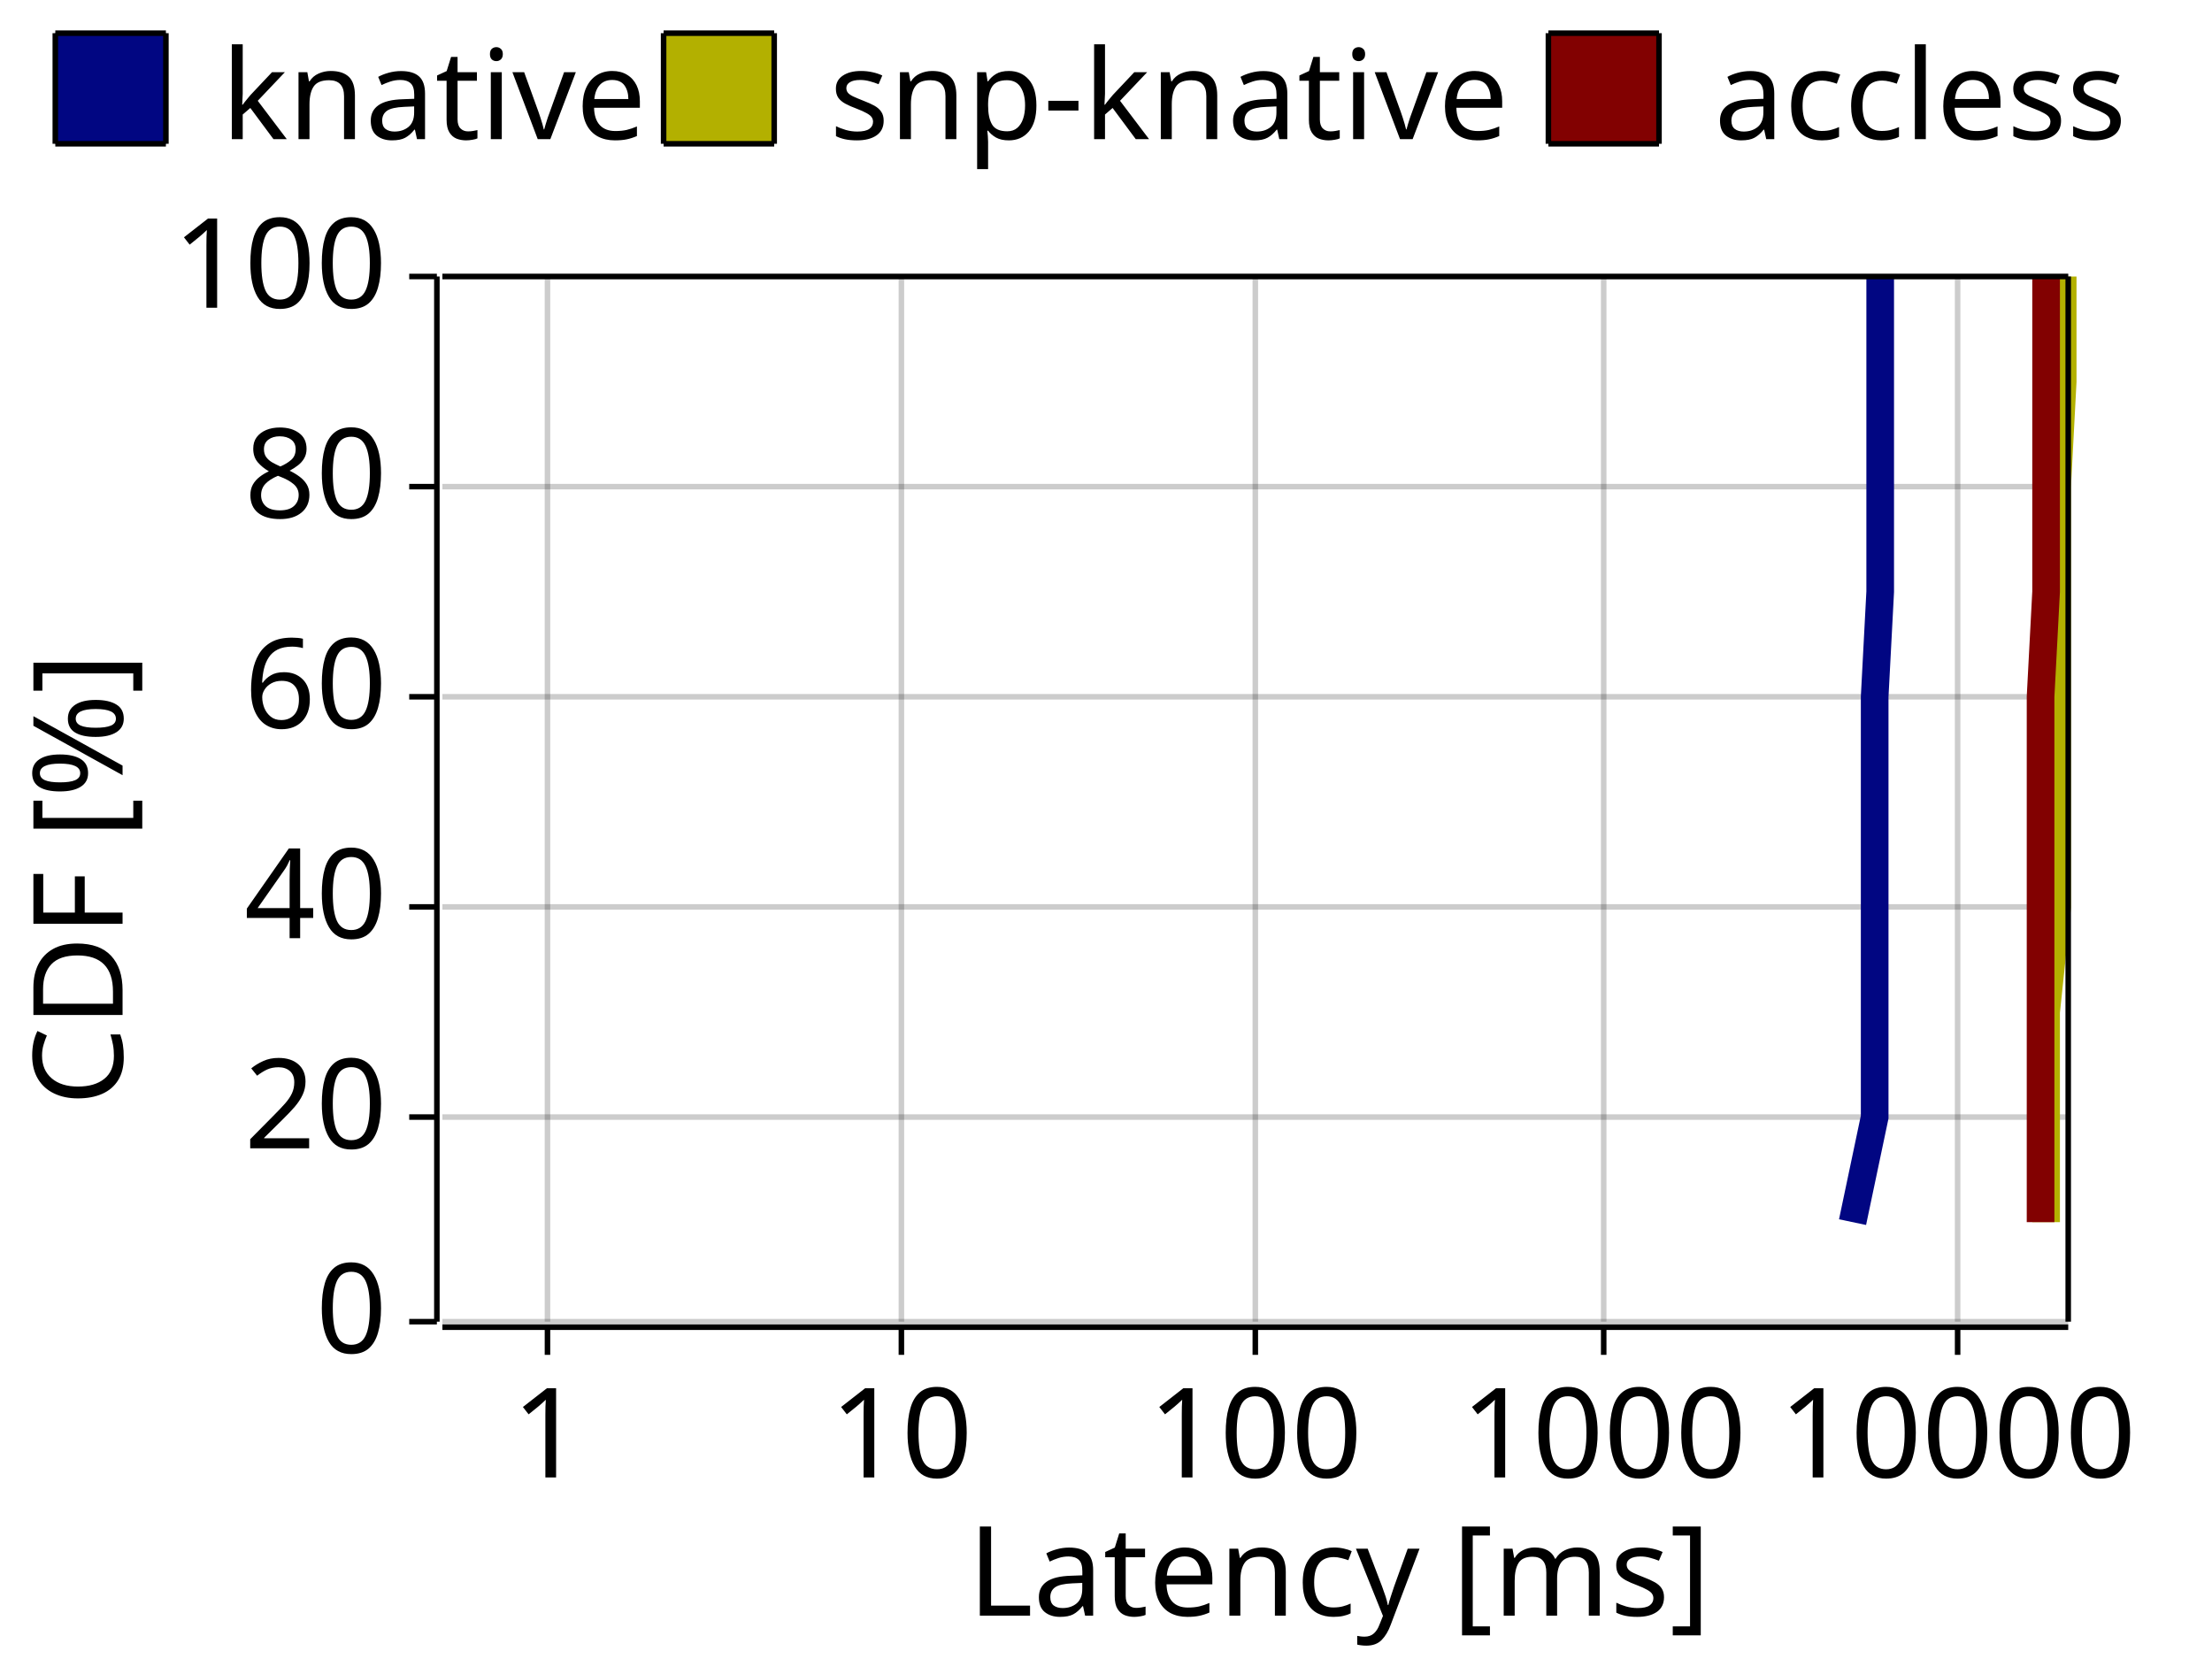
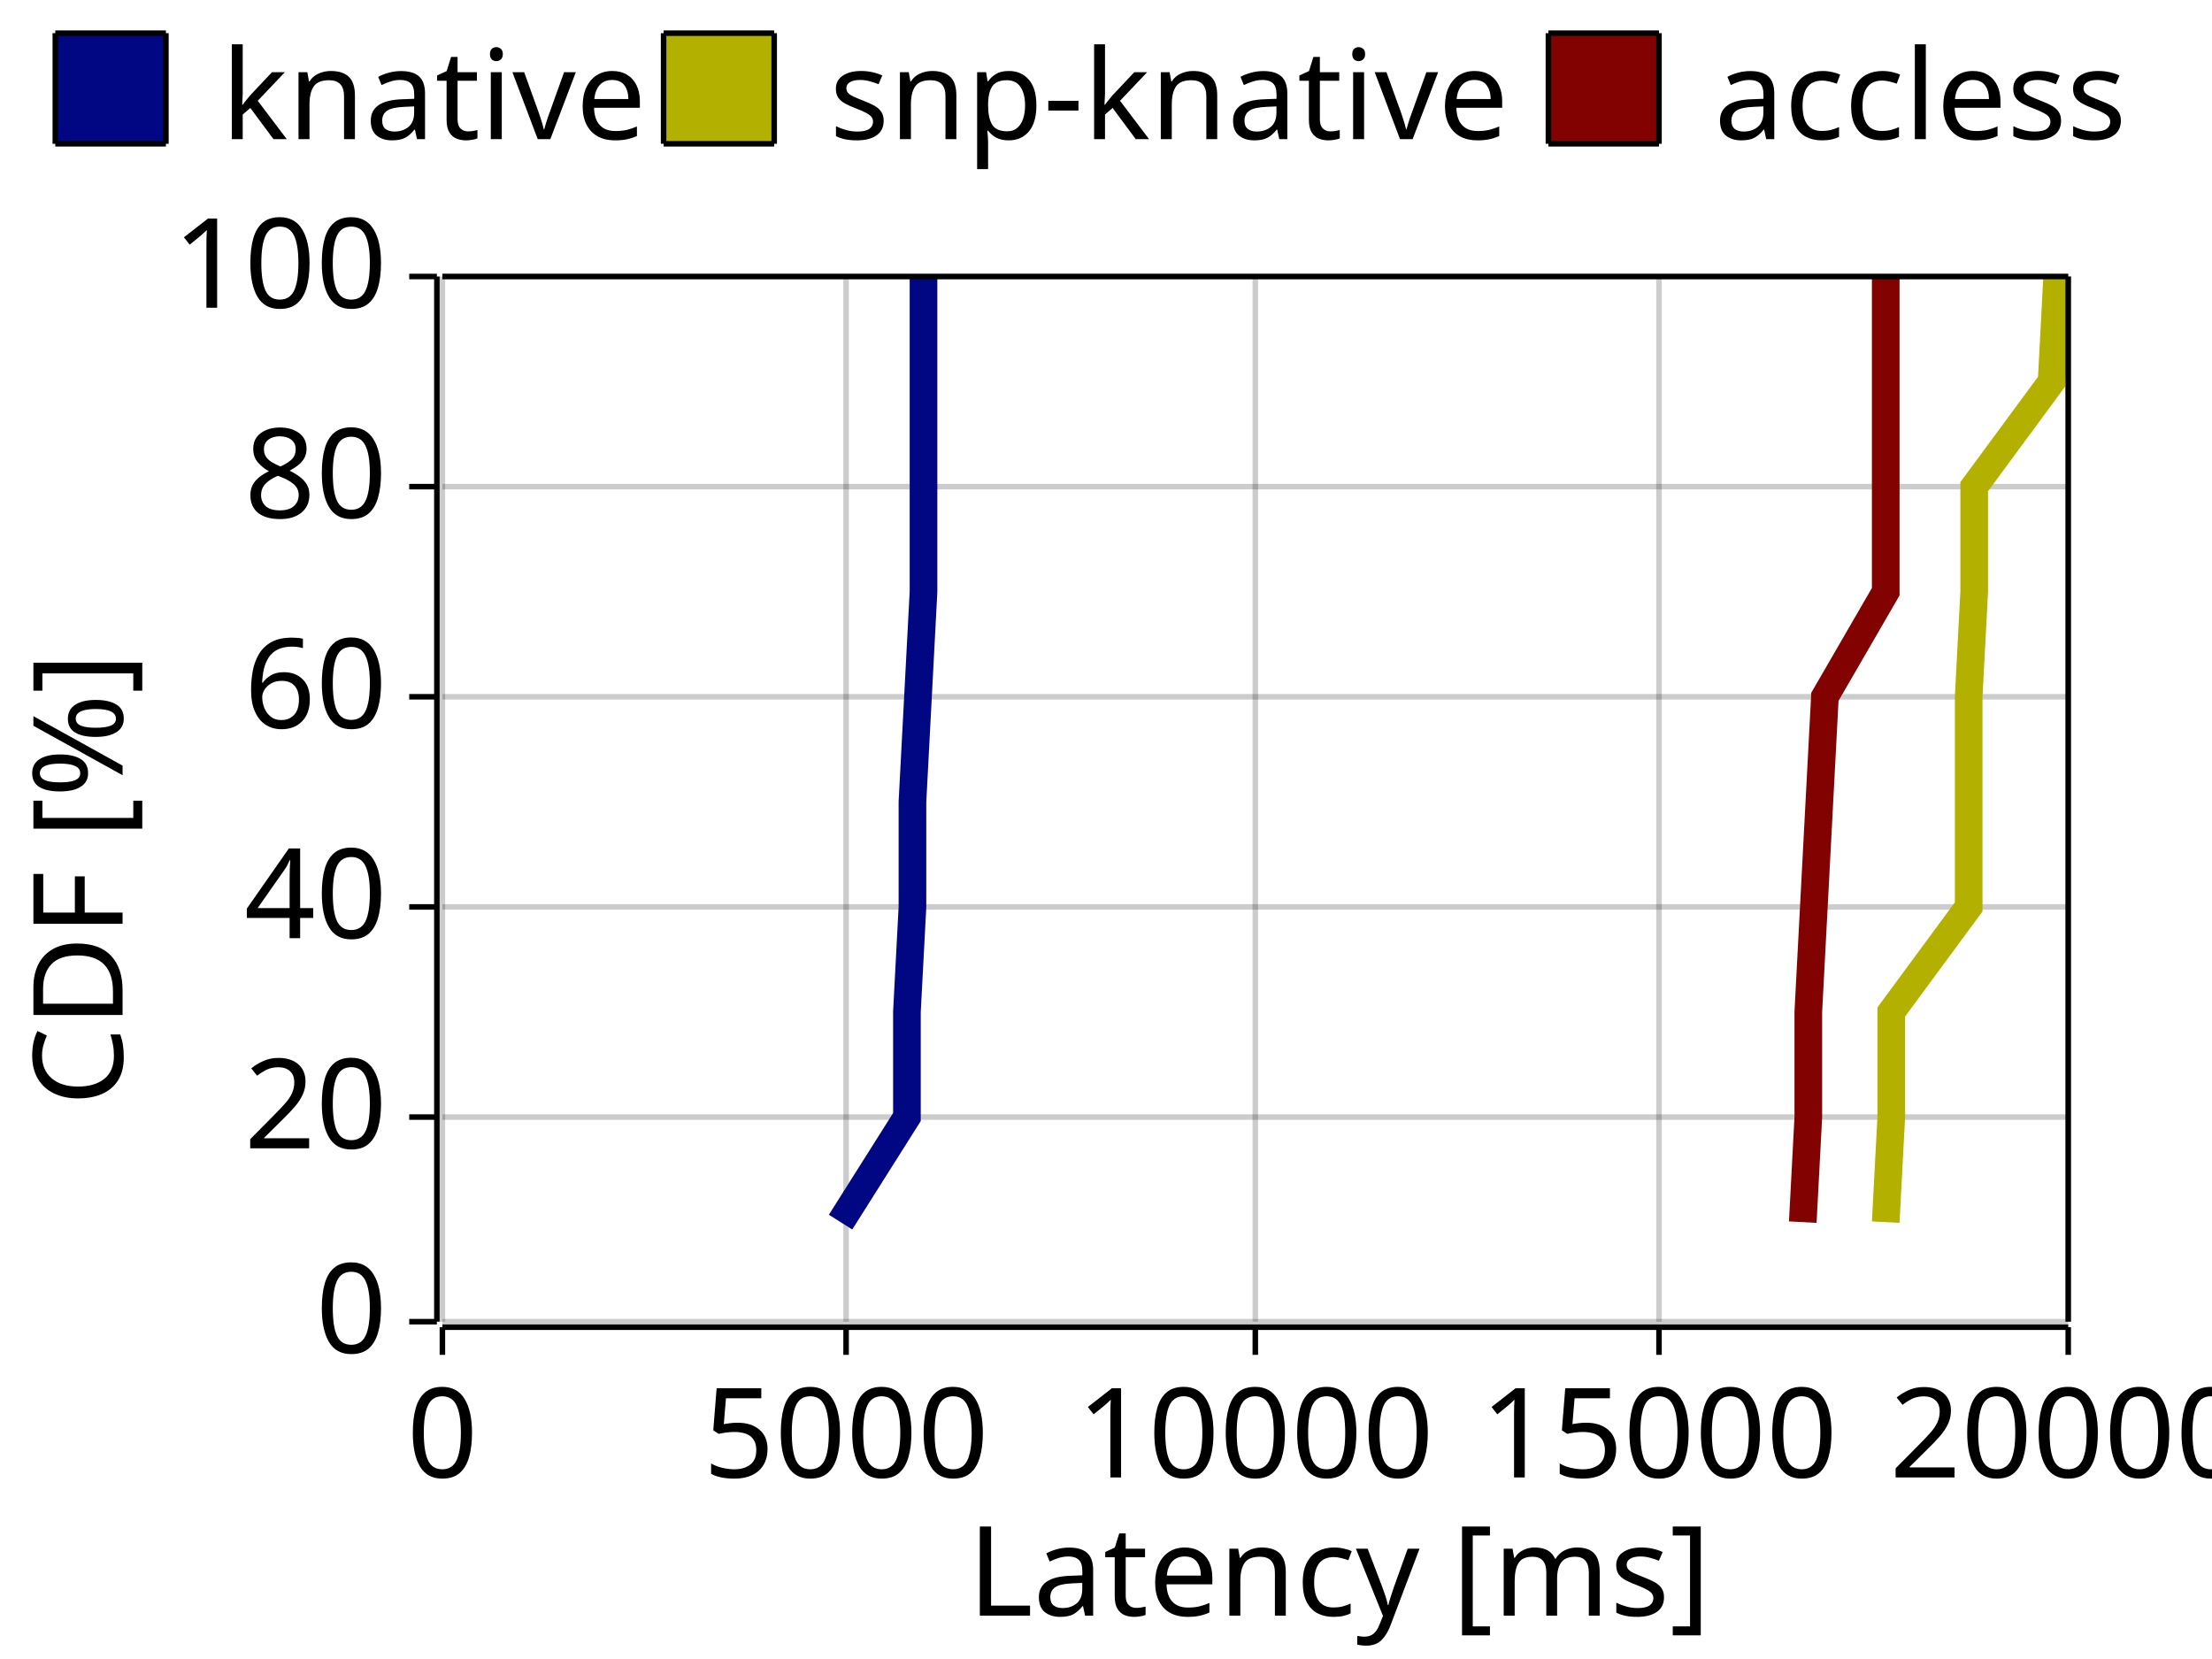
<svg xmlns="http://www.w3.org/2000/svg" width="400" height="300" viewBox="0 0 400 300">
  <rect x="0" y="0" width="400" height="300" opacity="1" fill="#FFFFFF" stroke="none" />
-   <line opacity="1" stroke="#FFFFFF" stroke-width="1" x1="99" y1="239" x2="99" y2="50" />
-   <line opacity="1" stroke="#FFFFFF" stroke-width="1" x1="118" y1="239" x2="118" y2="50" />
-   <line opacity="1" stroke="#FFFFFF" stroke-width="1" x1="129" y1="239" x2="129" y2="50" />
-   <line opacity="1" stroke="#FFFFFF" stroke-width="1" x1="137" y1="239" x2="137" y2="50" />
-   <line opacity="1" stroke="#FFFFFF" stroke-width="1" x1="143" y1="239" x2="143" y2="50" />
-   <line opacity="1" stroke="#FFFFFF" stroke-width="1" x1="148" y1="239" x2="148" y2="50" />
+   <line opacity="1" stroke="#FFFFFF" stroke-width="1" x1="80" y1="239" x2="80" y2="50" />
+   <line opacity="1" stroke="#FFFFFF" stroke-width="1" x1="87" y1="239" x2="87" y2="50" />
+   <line opacity="1" stroke="#FFFFFF" stroke-width="1" x1="94" y1="239" x2="94" y2="50" />
+   <line opacity="1" stroke="#FFFFFF" stroke-width="1" x1="102" y1="239" x2="102" y2="50" />
+   <line opacity="1" stroke="#FFFFFF" stroke-width="1" x1="109" y1="239" x2="109" y2="50" />
+   <line opacity="1" stroke="#FFFFFF" stroke-width="1" x1="116" y1="239" x2="116" y2="50" />
+   <line opacity="1" stroke="#FFFFFF" stroke-width="1" x1="124" y1="239" x2="124" y2="50" />
+   <line opacity="1" stroke="#FFFFFF" stroke-width="1" x1="131" y1="239" x2="131" y2="50" />
+   <line opacity="1" stroke="#FFFFFF" stroke-width="1" x1="138" y1="239" x2="138" y2="50" />
+   <line opacity="1" stroke="#FFFFFF" stroke-width="1" x1="146" y1="239" x2="146" y2="50" />
  <line opacity="1" stroke="#FFFFFF" stroke-width="1" x1="153" y1="239" x2="153" y2="50" />
-   <line opacity="1" stroke="#FFFFFF" stroke-width="1" x1="156" y1="239" x2="156" y2="50" />
  <line opacity="1" stroke="#FFFFFF" stroke-width="1" x1="160" y1="239" x2="160" y2="50" />
-   <line opacity="1" stroke="#FFFFFF" stroke-width="1" x1="163" y1="239" x2="163" y2="50" />
-   <line opacity="1" stroke="#FFFFFF" stroke-width="1" x1="163" y1="239" x2="163" y2="50" />
+   <line opacity="1" stroke="#FFFFFF" stroke-width="1" x1="168" y1="239" x2="168" y2="50" />
+   <line opacity="1" stroke="#FFFFFF" stroke-width="1" x1="175" y1="239" x2="175" y2="50" />
  <line opacity="1" stroke="#FFFFFF" stroke-width="1" x1="182" y1="239" x2="182" y2="50" />
-   <line opacity="1" stroke="#FFFFFF" stroke-width="1" x1="193" y1="239" x2="193" y2="50" />
-   <line opacity="1" stroke="#FFFFFF" stroke-width="1" x1="201" y1="239" x2="201" y2="50" />
-   <line opacity="1" stroke="#FFFFFF" stroke-width="1" x1="207" y1="239" x2="207" y2="50" />
+   <line opacity="1" stroke="#FFFFFF" stroke-width="1" x1="190" y1="239" x2="190" y2="50" />
+   <line opacity="1" stroke="#FFFFFF" stroke-width="1" x1="197" y1="239" x2="197" y2="50" />
+   <line opacity="1" stroke="#FFFFFF" stroke-width="1" x1="204" y1="239" x2="204" y2="50" />
  <line opacity="1" stroke="#FFFFFF" stroke-width="1" x1="212" y1="239" x2="212" y2="50" />
-   <line opacity="1" stroke="#FFFFFF" stroke-width="1" x1="217" y1="239" x2="217" y2="50" />
-   <line opacity="1" stroke="#FFFFFF" stroke-width="1" x1="220" y1="239" x2="220" y2="50" />
-   <line opacity="1" stroke="#FFFFFF" stroke-width="1" x1="224" y1="239" x2="224" y2="50" />
+   <line opacity="1" stroke="#FFFFFF" stroke-width="1" x1="219" y1="239" x2="219" y2="50" />
  <line opacity="1" stroke="#FFFFFF" stroke-width="1" x1="227" y1="239" x2="227" y2="50" />
-   <line opacity="1" stroke="#FFFFFF" stroke-width="1" x1="227" y1="239" x2="227" y2="50" />
-   <line opacity="1" stroke="#FFFFFF" stroke-width="1" x1="246" y1="239" x2="246" y2="50" />
-   <line opacity="1" stroke="#FFFFFF" stroke-width="1" x1="257" y1="239" x2="257" y2="50" />
-   <line opacity="1" stroke="#FFFFFF" stroke-width="1" x1="265" y1="239" x2="265" y2="50" />
+   <line opacity="1" stroke="#FFFFFF" stroke-width="1" x1="234" y1="239" x2="234" y2="50" />
+   <line opacity="1" stroke="#FFFFFF" stroke-width="1" x1="241" y1="239" x2="241" y2="50" />
+   <line opacity="1" stroke="#FFFFFF" stroke-width="1" x1="249" y1="239" x2="249" y2="50" />
+   <line opacity="1" stroke="#FFFFFF" stroke-width="1" x1="256" y1="239" x2="256" y2="50" />
+   <line opacity="1" stroke="#FFFFFF" stroke-width="1" x1="263" y1="239" x2="263" y2="50" />
  <line opacity="1" stroke="#FFFFFF" stroke-width="1" x1="271" y1="239" x2="271" y2="50" />
-   <line opacity="1" stroke="#FFFFFF" stroke-width="1" x1="276" y1="239" x2="276" y2="50" />
-   <line opacity="1" stroke="#FFFFFF" stroke-width="1" x1="280" y1="239" x2="280" y2="50" />
-   <line opacity="1" stroke="#FFFFFF" stroke-width="1" x1="284" y1="239" x2="284" y2="50" />
-   <line opacity="1" stroke="#FFFFFF" stroke-width="1" x1="287" y1="239" x2="287" y2="50" />
-   <line opacity="1" stroke="#FFFFFF" stroke-width="1" x1="290" y1="239" x2="290" y2="50" />
-   <line opacity="1" stroke="#FFFFFF" stroke-width="1" x1="290" y1="239" x2="290" y2="50" />
-   <line opacity="1" stroke="#FFFFFF" stroke-width="1" x1="310" y1="239" x2="310" y2="50" />
-   <line opacity="1" stroke="#FFFFFF" stroke-width="1" x1="321" y1="239" x2="321" y2="50" />
+   <line opacity="1" stroke="#FFFFFF" stroke-width="1" x1="278" y1="239" x2="278" y2="50" />
+   <line opacity="1" stroke="#FFFFFF" stroke-width="1" x1="285" y1="239" x2="285" y2="50" />
+   <line opacity="1" stroke="#FFFFFF" stroke-width="1" x1="293" y1="239" x2="293" y2="50" />
+   <line opacity="1" stroke="#FFFFFF" stroke-width="1" x1="300" y1="239" x2="300" y2="50" />
+   <line opacity="1" stroke="#FFFFFF" stroke-width="1" x1="307" y1="239" x2="307" y2="50" />
+   <line opacity="1" stroke="#FFFFFF" stroke-width="1" x1="315" y1="239" x2="315" y2="50" />
+   <line opacity="1" stroke="#FFFFFF" stroke-width="1" x1="322" y1="239" x2="322" y2="50" />
  <line opacity="1" stroke="#FFFFFF" stroke-width="1" x1="329" y1="239" x2="329" y2="50" />
-   <line opacity="1" stroke="#FFFFFF" stroke-width="1" x1="335" y1="239" x2="335" y2="50" />
-   <line opacity="1" stroke="#FFFFFF" stroke-width="1" x1="340" y1="239" x2="340" y2="50" />
+   <line opacity="1" stroke="#FFFFFF" stroke-width="1" x1="337" y1="239" x2="337" y2="50" />
  <line opacity="1" stroke="#FFFFFF" stroke-width="1" x1="344" y1="239" x2="344" y2="50" />
-   <line opacity="1" stroke="#FFFFFF" stroke-width="1" x1="348" y1="239" x2="348" y2="50" />
  <line opacity="1" stroke="#FFFFFF" stroke-width="1" x1="351" y1="239" x2="351" y2="50" />
-   <line opacity="1" stroke="#FFFFFF" stroke-width="1" x1="354" y1="239" x2="354" y2="50" />
-   <line opacity="1" stroke="#FFFFFF" stroke-width="1" x1="354" y1="239" x2="354" y2="50" />
+   <line opacity="1" stroke="#FFFFFF" stroke-width="1" x1="359" y1="239" x2="359" y2="50" />
+   <line opacity="1" stroke="#FFFFFF" stroke-width="1" x1="366" y1="239" x2="366" y2="50" />
  <line opacity="1" stroke="#FFFFFF" stroke-width="1" x1="374" y1="239" x2="374" y2="50" />
  <line opacity="1" stroke="#FFFFFF" stroke-width="1" x1="80" y1="239" x2="374" y2="239" />
  <line opacity="1" stroke="#FFFFFF" stroke-width="1" x1="80" y1="236" x2="374" y2="236" />
  <line opacity="1" stroke="#FFFFFF" stroke-width="1" x1="80" y1="232" x2="374" y2="232" />
  <line opacity="1" stroke="#FFFFFF" stroke-width="1" x1="80" y1="228" x2="374" y2="228" />
  <line opacity="1" stroke="#FFFFFF" stroke-width="1" x1="80" y1="224" x2="374" y2="224" />
  <line opacity="1" stroke="#FFFFFF" stroke-width="1" x1="80" y1="221" x2="374" y2="221" />
  <line opacity="1" stroke="#FFFFFF" stroke-width="1" x1="80" y1="217" x2="374" y2="217" />
  <line opacity="1" stroke="#FFFFFF" stroke-width="1" x1="80" y1="213" x2="374" y2="213" />
  <line opacity="1" stroke="#FFFFFF" stroke-width="1" x1="80" y1="209" x2="374" y2="209" />
  <line opacity="1" stroke="#FFFFFF" stroke-width="1" x1="80" y1="205" x2="374" y2="205" />
  <line opacity="1" stroke="#FFFFFF" stroke-width="1" x1="80" y1="202" x2="374" y2="202" />
  <line opacity="1" stroke="#FFFFFF" stroke-width="1" x1="80" y1="198" x2="374" y2="198" />
  <line opacity="1" stroke="#FFFFFF" stroke-width="1" x1="80" y1="194" x2="374" y2="194" />
  <line opacity="1" stroke="#FFFFFF" stroke-width="1" x1="80" y1="190" x2="374" y2="190" />
  <line opacity="1" stroke="#FFFFFF" stroke-width="1" x1="80" y1="187" x2="374" y2="187" />
  <line opacity="1" stroke="#FFFFFF" stroke-width="1" x1="80" y1="183" x2="374" y2="183" />
  <line opacity="1" stroke="#FFFFFF" stroke-width="1" x1="80" y1="179" x2="374" y2="179" />
  <line opacity="1" stroke="#FFFFFF" stroke-width="1" x1="80" y1="175" x2="374" y2="175" />
  <line opacity="1" stroke="#FFFFFF" stroke-width="1" x1="80" y1="171" x2="374" y2="171" />
  <line opacity="1" stroke="#FFFFFF" stroke-width="1" x1="80" y1="168" x2="374" y2="168" />
  <line opacity="1" stroke="#FFFFFF" stroke-width="1" x1="80" y1="164" x2="374" y2="164" />
  <line opacity="1" stroke="#FFFFFF" stroke-width="1" x1="80" y1="160" x2="374" y2="160" />
  <line opacity="1" stroke="#FFFFFF" stroke-width="1" x1="80" y1="156" x2="374" y2="156" />
  <line opacity="1" stroke="#FFFFFF" stroke-width="1" x1="80" y1="153" x2="374" y2="153" />
  <line opacity="1" stroke="#FFFFFF" stroke-width="1" x1="80" y1="149" x2="374" y2="149" />
  <line opacity="1" stroke="#FFFFFF" stroke-width="1" x1="80" y1="145" x2="374" y2="145" />
  <line opacity="1" stroke="#FFFFFF" stroke-width="1" x1="80" y1="141" x2="374" y2="141" />
  <line opacity="1" stroke="#FFFFFF" stroke-width="1" x1="80" y1="137" x2="374" y2="137" />
  <line opacity="1" stroke="#FFFFFF" stroke-width="1" x1="80" y1="134" x2="374" y2="134" />
  <line opacity="1" stroke="#FFFFFF" stroke-width="1" x1="80" y1="130" x2="374" y2="130" />
  <line opacity="1" stroke="#FFFFFF" stroke-width="1" x1="80" y1="126" x2="374" y2="126" />
  <line opacity="1" stroke="#FFFFFF" stroke-width="1" x1="80" y1="122" x2="374" y2="122" />
  <line opacity="1" stroke="#FFFFFF" stroke-width="1" x1="80" y1="119" x2="374" y2="119" />
  <line opacity="1" stroke="#FFFFFF" stroke-width="1" x1="80" y1="115" x2="374" y2="115" />
  <line opacity="1" stroke="#FFFFFF" stroke-width="1" x1="80" y1="111" x2="374" y2="111" />
  <line opacity="1" stroke="#FFFFFF" stroke-width="1" x1="80" y1="107" x2="374" y2="107" />
  <line opacity="1" stroke="#FFFFFF" stroke-width="1" x1="80" y1="103" x2="374" y2="103" />
  <line opacity="1" stroke="#FFFFFF" stroke-width="1" x1="80" y1="100" x2="374" y2="100" />
  <line opacity="1" stroke="#FFFFFF" stroke-width="1" x1="80" y1="96" x2="374" y2="96" />
  <line opacity="1" stroke="#FFFFFF" stroke-width="1" x1="80" y1="92" x2="374" y2="92" />
  <line opacity="1" stroke="#FFFFFF" stroke-width="1" x1="80" y1="88" x2="374" y2="88" />
  <line opacity="1" stroke="#FFFFFF" stroke-width="1" x1="80" y1="85" x2="374" y2="85" />
  <line opacity="1" stroke="#FFFFFF" stroke-width="1" x1="80" y1="81" x2="374" y2="81" />
  <line opacity="1" stroke="#FFFFFF" stroke-width="1" x1="80" y1="77" x2="374" y2="77" />
  <line opacity="1" stroke="#FFFFFF" stroke-width="1" x1="80" y1="73" x2="374" y2="73" />
  <line opacity="1" stroke="#FFFFFF" stroke-width="1" x1="80" y1="69" x2="374" y2="69" />
  <line opacity="1" stroke="#FFFFFF" stroke-width="1" x1="80" y1="66" x2="374" y2="66" />
  <line opacity="1" stroke="#FFFFFF" stroke-width="1" x1="80" y1="62" x2="374" y2="62" />
  <line opacity="1" stroke="#FFFFFF" stroke-width="1" x1="80" y1="58" x2="374" y2="58" />
  <line opacity="1" stroke="#FFFFFF" stroke-width="1" x1="80" y1="54" x2="374" y2="54" />
  <line opacity="1" stroke="#FFFFFF" stroke-width="1" x1="80" y1="50" x2="374" y2="50" />
  <text x="227" y="280" dy="-0.5ex" text-anchor="middle" font-family="sans-serif" font-size="22.581" opacity="1" fill="#000000">

</text>
-   <line opacity="0.2" stroke="#000000" stroke-width="1" x1="99" y1="239" x2="99" y2="50" />
-   <line opacity="0.2" stroke="#000000" stroke-width="1" x1="163" y1="239" x2="163" y2="50" />
+   <line opacity="0.2" stroke="#000000" stroke-width="1" x1="80" y1="239" x2="80" y2="50" />
+   <line opacity="0.2" stroke="#000000" stroke-width="1" x1="153" y1="239" x2="153" y2="50" />
  <line opacity="0.2" stroke="#000000" stroke-width="1" x1="227" y1="239" x2="227" y2="50" />
-   <line opacity="0.2" stroke="#000000" stroke-width="1" x1="290" y1="239" x2="290" y2="50" />
-   <line opacity="0.2" stroke="#000000" stroke-width="1" x1="354" y1="239" x2="354" y2="50" />
+   <line opacity="0.2" stroke="#000000" stroke-width="1" x1="300" y1="239" x2="300" y2="50" />
+   <line opacity="0.2" stroke="#000000" stroke-width="1" x1="374" y1="239" x2="374" y2="50" />
  <line opacity="0.2" stroke="#000000" stroke-width="1" x1="80" y1="239" x2="374" y2="239" />
  <line opacity="0.2" stroke="#000000" stroke-width="1" x1="80" y1="202" x2="374" y2="202" />
  <line opacity="0.2" stroke="#000000" stroke-width="1" x1="80" y1="164" x2="374" y2="164" />
  <line opacity="0.2" stroke="#000000" stroke-width="1" x1="80" y1="126" x2="374" y2="126" />
  <line opacity="0.2" stroke="#000000" stroke-width="1" x1="80" y1="88" x2="374" y2="88" />
  <line opacity="0.2" stroke="#000000" stroke-width="1" x1="80" y1="50" x2="374" y2="50" />
  <polyline fill="none" opacity="1" stroke="#000000" stroke-width="1" points="79,50 79,239 " />
  <text x="70" y="239" dy="0.5ex" text-anchor="end" font-family="sans-serif" font-size="22.581" opacity="1" fill="#000000">
0
</text>
  <polyline fill="none" opacity="1" stroke="#000000" stroke-width="1" points="74,239 79,239 " />
  <text x="70" y="202" dy="0.5ex" text-anchor="end" font-family="sans-serif" font-size="22.581" opacity="1" fill="#000000">
20
</text>
  <polyline fill="none" opacity="1" stroke="#000000" stroke-width="1" points="74,202 79,202 " />
  <text x="70" y="164" dy="0.5ex" text-anchor="end" font-family="sans-serif" font-size="22.581" opacity="1" fill="#000000">
40
</text>
  <polyline fill="none" opacity="1" stroke="#000000" stroke-width="1" points="74,164 79,164 " />
  <text x="70" y="126" dy="0.5ex" text-anchor="end" font-family="sans-serif" font-size="22.581" opacity="1" fill="#000000">
60
</text>
  <polyline fill="none" opacity="1" stroke="#000000" stroke-width="1" points="74,126 79,126 " />
  <text x="70" y="88" dy="0.5ex" text-anchor="end" font-family="sans-serif" font-size="22.581" opacity="1" fill="#000000">
80
</text>
  <polyline fill="none" opacity="1" stroke="#000000" stroke-width="1" points="74,88 79,88 " />
  <text x="70" y="50" dy="0.5ex" text-anchor="end" font-family="sans-serif" font-size="22.581" opacity="1" fill="#000000">
100
</text>
  <polyline fill="none" opacity="1" stroke="#000000" stroke-width="1" points="74,50 79,50 " />
  <polyline fill="none" opacity="1" stroke="#000000" stroke-width="1" points="80,240 374,240 " />
-   <text x="99" y="250" dy="0.76em" text-anchor="middle" font-family="sans-serif" font-size="22.581" opacity="1" fill="#000000">
- 1
+   <text x="80" y="250" dy="0.76em" text-anchor="middle" font-family="sans-serif" font-size="22.581" opacity="1" fill="#000000">
+ 0
</text>
-   <polyline fill="none" opacity="1" stroke="#000000" stroke-width="1" points="99,240 99,245 " />
-   <text x="163" y="250" dy="0.76em" text-anchor="middle" font-family="sans-serif" font-size="22.581" opacity="1" fill="#000000">
- 10
+   <polyline fill="none" opacity="1" stroke="#000000" stroke-width="1" points="80,240 80,245 " />
+   <text x="153" y="250" dy="0.76em" text-anchor="middle" font-family="sans-serif" font-size="22.581" opacity="1" fill="#000000">
+ 5000
</text>
-   <polyline fill="none" opacity="1" stroke="#000000" stroke-width="1" points="163,240 163,245 " />
+   <polyline fill="none" opacity="1" stroke="#000000" stroke-width="1" points="153,240 153,245 " />
  <text x="227" y="250" dy="0.76em" text-anchor="middle" font-family="sans-serif" font-size="22.581" opacity="1" fill="#000000">
- 100
+ 10000
</text>
  <polyline fill="none" opacity="1" stroke="#000000" stroke-width="1" points="227,240 227,245 " />
-   <text x="290" y="250" dy="0.76em" text-anchor="middle" font-family="sans-serif" font-size="22.581" opacity="1" fill="#000000">
- 1000
+   <text x="300" y="250" dy="0.76em" text-anchor="middle" font-family="sans-serif" font-size="22.581" opacity="1" fill="#000000">
+ 15000
</text>
-   <polyline fill="none" opacity="1" stroke="#000000" stroke-width="1" points="290,240 290,245 " />
-   <text x="354" y="250" dy="0.76em" text-anchor="middle" font-family="sans-serif" font-size="22.581" opacity="1" fill="#000000">
- 10000
+   <polyline fill="none" opacity="1" stroke="#000000" stroke-width="1" points="300,240 300,245 " />
+   <text x="374" y="250" dy="0.76em" text-anchor="middle" font-family="sans-serif" font-size="22.581" opacity="1" fill="#000000">
+ 20000
</text>
-   <polyline fill="none" opacity="1" stroke="#000000" stroke-width="1" points="354,240 354,245 " />
+   <polyline fill="none" opacity="1" stroke="#000000" stroke-width="1" points="374,240 374,245 " />
  <text x="5" y="200" dy="0.76em" text-anchor="start" font-family="sans-serif" font-size="22.581" opacity="1" fill="#000000" transform="rotate(270, 5, 200)">
CDF [%]
</text>
  <text x="175" y="275" dy="0.76em" text-anchor="start" font-family="sans-serif" font-size="22.581" opacity="1" fill="#000000">
Latency [ms]
</text>
-   <polyline fill="none" opacity="1" stroke="#010682" stroke-width="5" points="335,221 339,202 339,183 339,164 339,145 339,126 340,107 340,88 340,69 340,50 " />
-   <polyline fill="none" opacity="1" stroke="#B3B000" stroke-width="5" points="370,221 370,202 370,183 372,164 372,145 372,126 372,107 372,88 373,69 373,50 " />
-   <polyline fill="none" opacity="1" stroke="#820101" stroke-width="5" points="369,221 369,202 369,183 369,164 369,145 369,126 370,107 370,88 370,69 370,50 " />
+   <polyline fill="none" opacity="1" stroke="#010682" stroke-width="5" points="152,221 164,202 164,183 165,164 165,145 166,126 167,107 167,88 167,69 167,50 " />
+   <polyline fill="none" opacity="1" stroke="#B3B000" stroke-width="5" points="341,221 342,202 342,183 356,164 356,145 356,126 357,107 357,88 371,69 372,50 " />
+   <polyline fill="none" opacity="1" stroke="#820101" stroke-width="5" points="326,221 327,202 327,183 328,164 329,145 330,126 341,107 341,88 341,69 341,50 " />
  <polyline fill="none" opacity="1" stroke="#000000" stroke-width="1" points="80,50 374,50 " />
  <polyline fill="none" opacity="1" stroke="#000000" stroke-width="1" points="374,239 374,50 " />
  <rect x="10" y="6" width="20" height="20" opacity="1" fill="#010682" stroke="none" />
  <polyline fill="none" opacity="1" stroke="#000000" stroke-width="1" points="10,6 30,6 " />
  <polyline fill="none" opacity="1" stroke="#000000" stroke-width="1" points="30,6 30,26 " />
  <polyline fill="none" opacity="1" stroke="#000000" stroke-width="1" points="10,6 10,26 " />
  <polyline fill="none" opacity="1" stroke="#000000" stroke-width="1" points="10,26 30,26 " />
  <text x="40" y="8" dy="0.76em" text-anchor="start" font-family="sans-serif" font-size="22.581" opacity="1" fill="#000000">
knative
</text>
  <rect x="120" y="6" width="20" height="20" opacity="1" fill="#B3B000" stroke="none" />
  <polyline fill="none" opacity="1" stroke="#000000" stroke-width="1" points="120,6 140,6 " />
  <polyline fill="none" opacity="1" stroke="#000000" stroke-width="1" points="140,6 140,26 " />
  <polyline fill="none" opacity="1" stroke="#000000" stroke-width="1" points="120,6 120,26 " />
  <polyline fill="none" opacity="1" stroke="#000000" stroke-width="1" points="120,26 140,26 " />
  <text x="150" y="8" dy="0.76em" text-anchor="start" font-family="sans-serif" font-size="22.581" opacity="1" fill="#000000">
snp-knative
</text>
  <rect x="280" y="6" width="20" height="20" opacity="1" fill="#820101" stroke="none" />
  <polyline fill="none" opacity="1" stroke="#000000" stroke-width="1" points="280,6 300,6 " />
  <polyline fill="none" opacity="1" stroke="#000000" stroke-width="1" points="300,6 300,26 " />
  <polyline fill="none" opacity="1" stroke="#000000" stroke-width="1" points="280,6 280,26 " />
  <polyline fill="none" opacity="1" stroke="#000000" stroke-width="1" points="280,26 300,26 " />
  <text x="310" y="8" dy="0.76em" text-anchor="start" font-family="sans-serif" font-size="22.581" opacity="1" fill="#000000">
accless
</text>
</svg>
